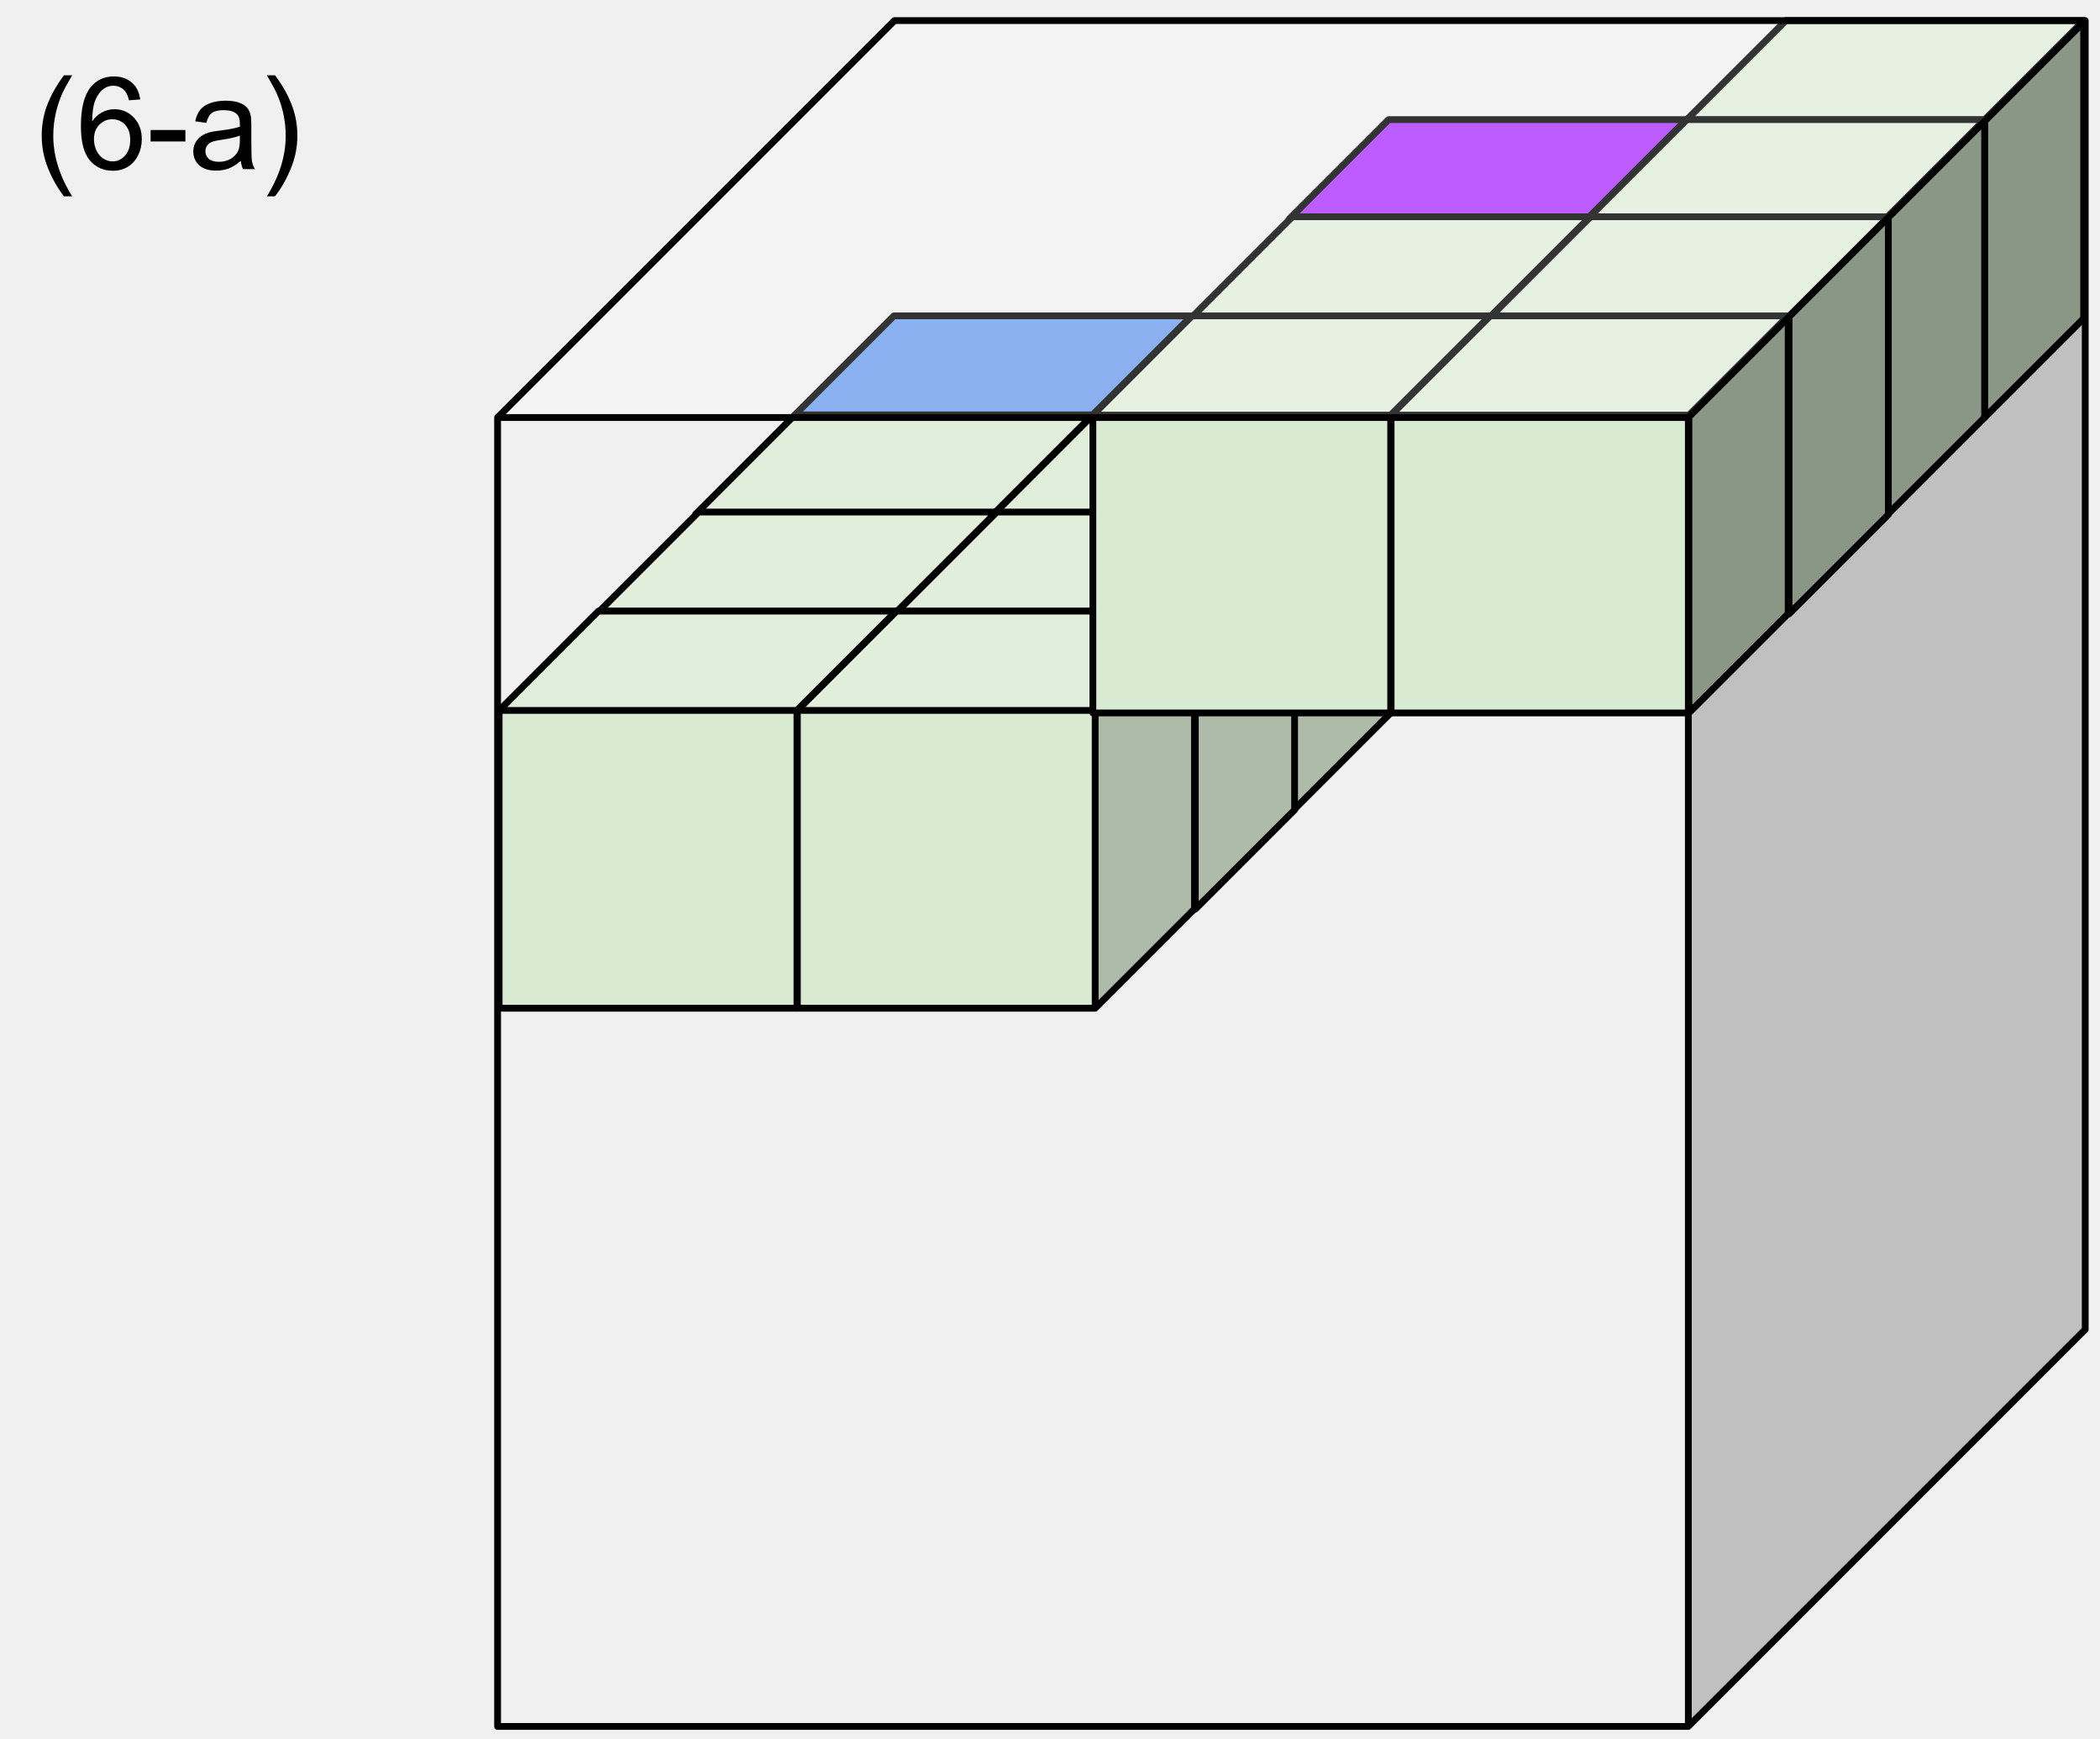
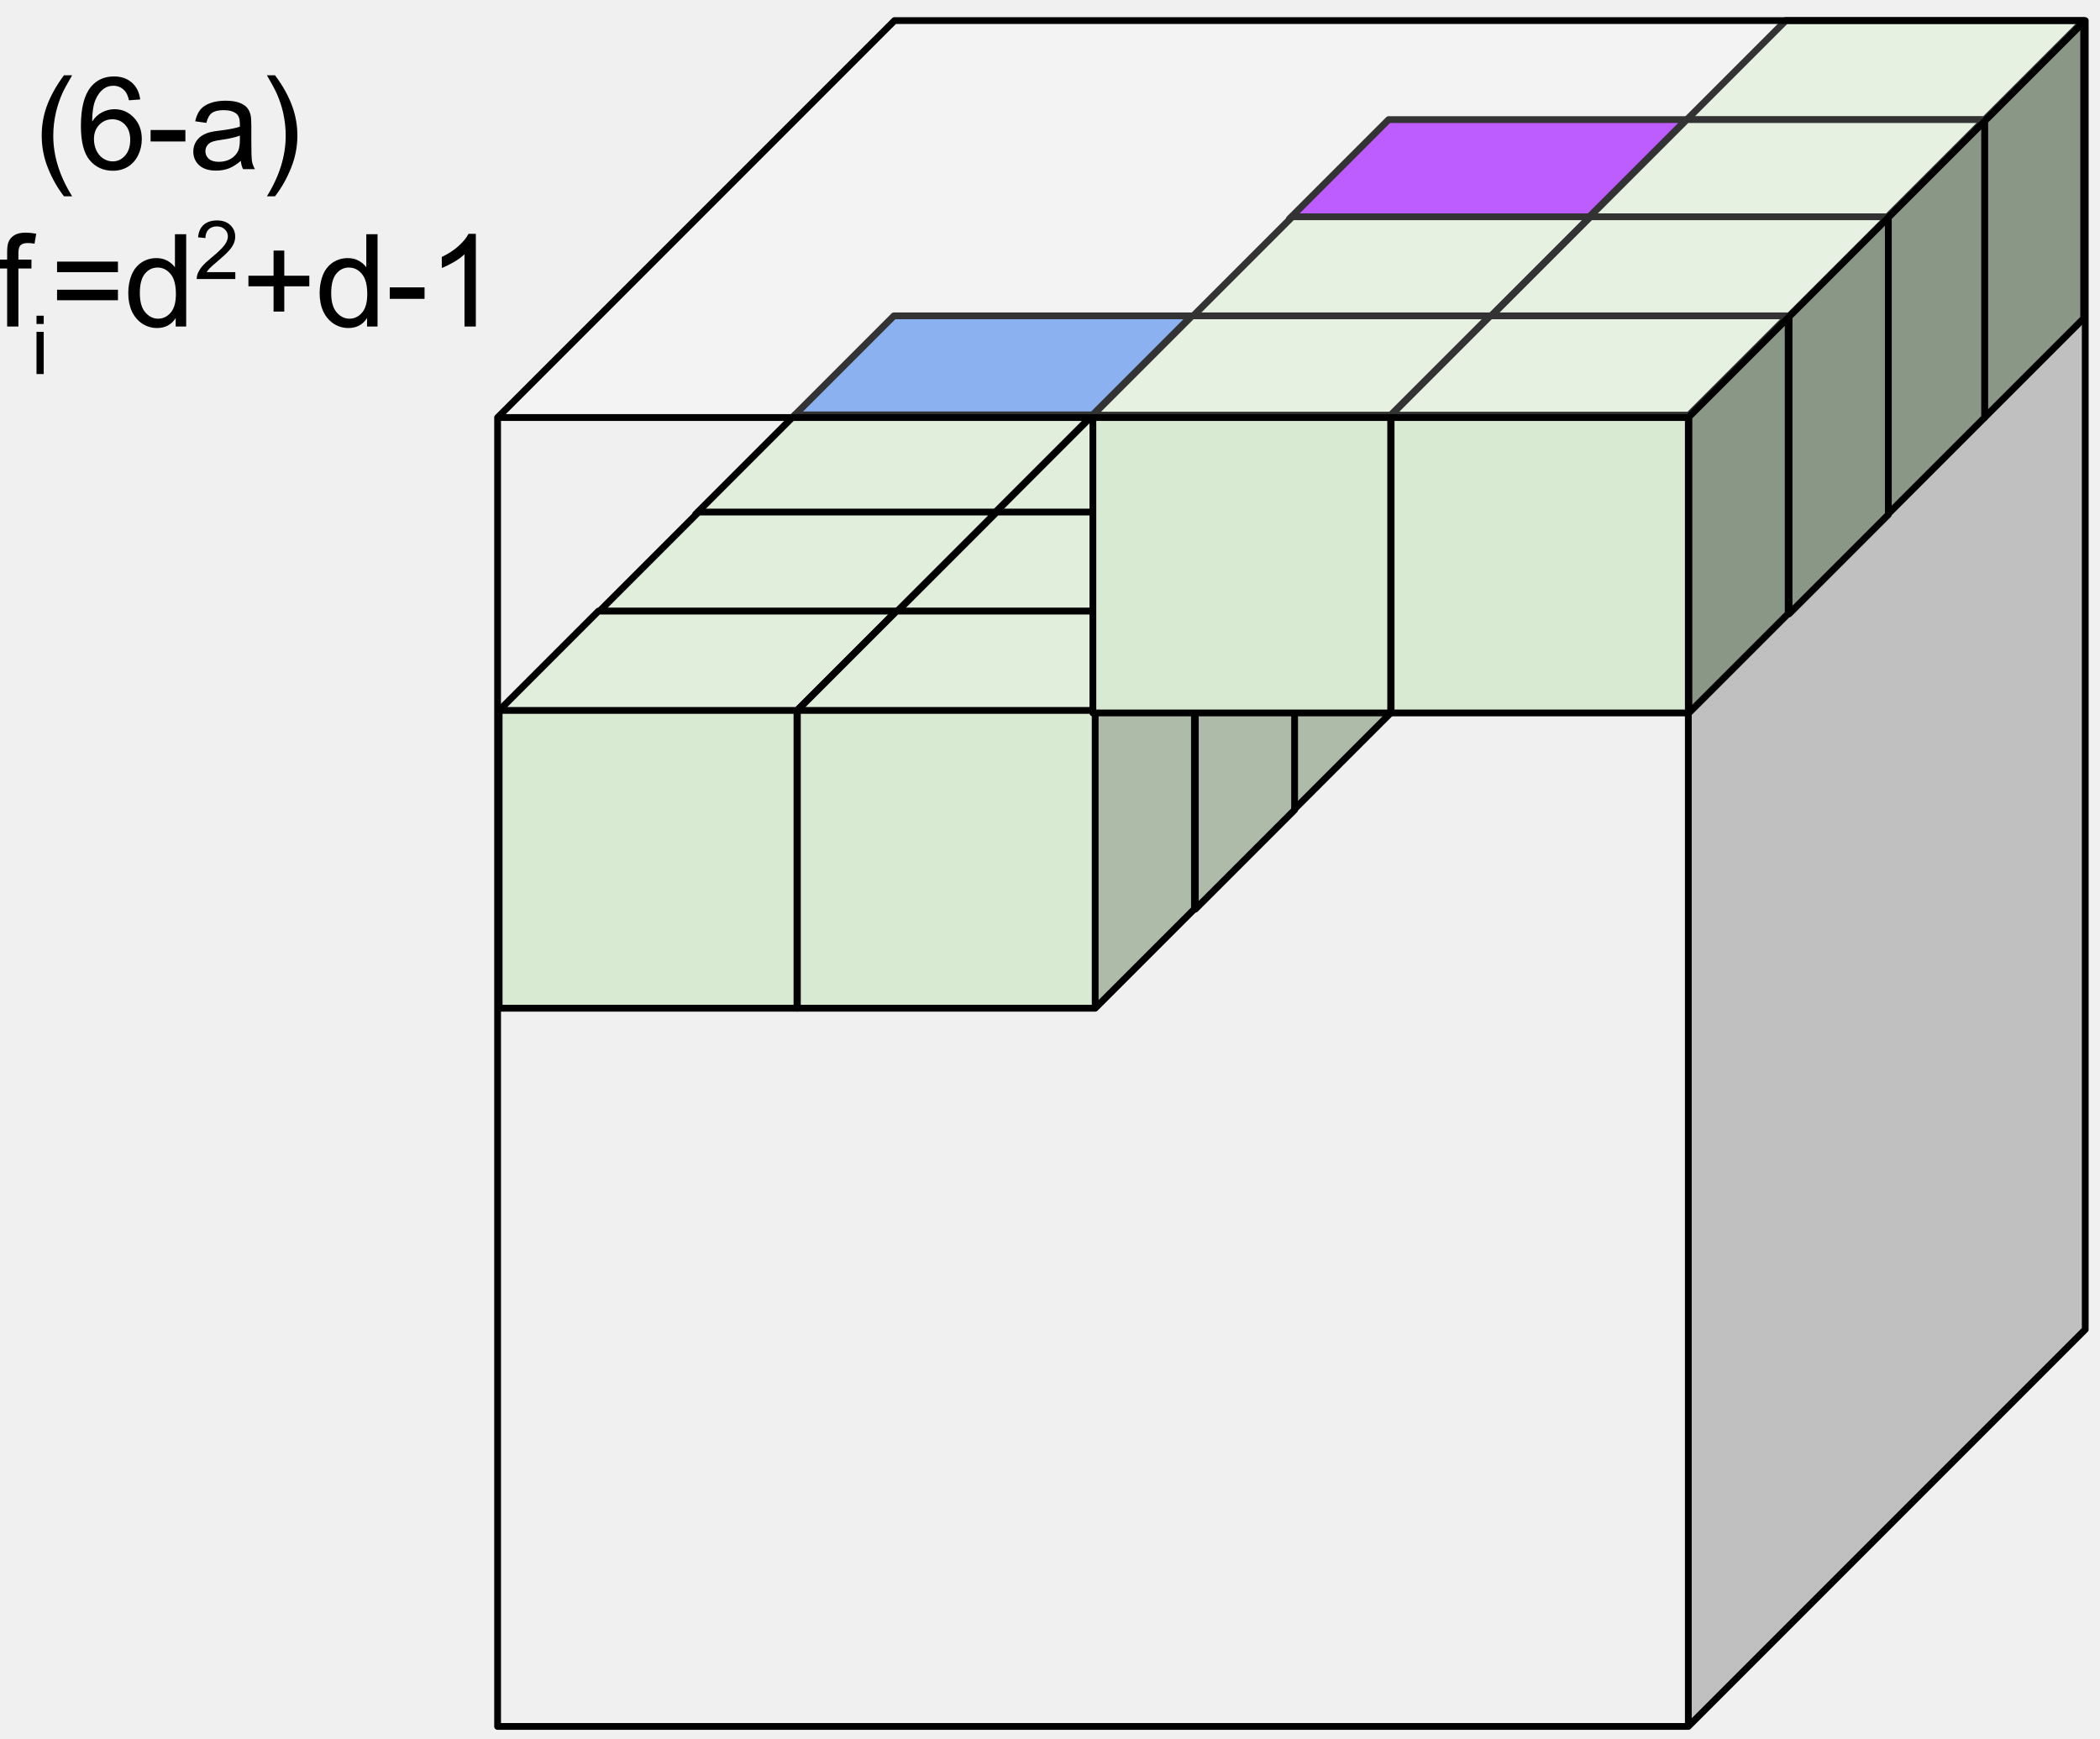
<svg xmlns="http://www.w3.org/2000/svg" version="1.1" viewBox="0.0 0.0 309.331 256.094" fill="none" stroke="none" stroke-linecap="square" stroke-miterlimit="10">
  <clipPath id="p.0">
    <path d="m0 0l309.331 0l0 256.094l-309.331 0l0 -256.094z" clip-rule="nonzero" />
  </clipPath>
  <g clip-path="url(#p.0)">
    <path fill="#000000" fill-opacity="0.0" d="m0 0l309.331 0l0 256.094l-309.331 0z" fill-rule="evenodd" />
    <path fill="#4a86e8" d="m117.052 61.142l43.866 0l0 43.866l-43.866 0z" fill-rule="evenodd" />
    <path fill="#3b6bb9" d="m160.919 61.142l14.622 -14.622l0 43.866l-14.622 14.622z" fill-rule="evenodd" />
    <path fill="#6e9eec" d="m117.052 61.142l14.622 -14.622l43.866 0l-14.622 14.622z" fill-rule="evenodd" />
    <path fill="#000000" fill-opacity="0.0" d="m117.052 61.142l14.622 -14.622l43.866 0l0 43.866l-14.622 14.622l-43.866 0zm0 0l43.866 0l14.622 -14.622m-14.622 14.622l0 43.866" fill-rule="evenodd" />
    <path stroke="#000000" stroke-width="1.0" stroke-linejoin="round" stroke-linecap="butt" d="m117.052 61.142l14.622 -14.622l43.866 0l0 43.866l-14.622 14.622l-43.866 0zm0 0l43.866 0l14.622 -14.622m-14.622 14.622l0 43.866" fill-rule="evenodd" />
    <path fill="#d9ead3" d="m102.465 75.73l43.866 0l0 43.866l-43.866 0z" fill-rule="evenodd" />
    <path fill="#adbba8" d="m146.331 75.73l14.622 -14.622l0 43.866l-14.622 14.622z" fill-rule="evenodd" />
    <path fill="#e0eedb" d="m102.465 75.73l14.622 -14.622l43.866 0l-14.622 14.622z" fill-rule="evenodd" />
    <path fill="#000000" fill-opacity="0.0" d="m102.465 75.73l14.622 -14.622l43.866 0l0 43.866l-14.622 14.622l-43.866 0zm0 0l43.866 0l14.622 -14.622m-14.622 14.622l0 43.866" fill-rule="evenodd" />
    <path stroke="#000000" stroke-width="1.0" stroke-linejoin="round" stroke-linecap="butt" d="m102.465 75.73l14.622 -14.622l43.866 0l0 43.866l-14.622 14.622l-43.866 0zm0 0l43.866 0l14.622 -14.622m-14.622 14.622l0 43.866" fill-rule="evenodd" />
    <path fill="#d9ead3" d="m88.278 90.039l43.866 0l0 43.866l-43.866 0z" fill-rule="evenodd" />
    <path fill="#adbba8" d="m132.144 90.039l14.622 -14.622l0 43.866l-14.622 14.622z" fill-rule="evenodd" />
    <path fill="#e0eedb" d="m88.278 90.039l14.622 -14.622l43.866 0l-14.622 14.622z" fill-rule="evenodd" />
    <path fill="#000000" fill-opacity="0.0" d="m88.278 90.039l14.622 -14.622l43.866 0l0 43.866l-14.622 14.622l-43.866 0zm0 0l43.866 0l14.622 -14.622m-14.622 14.622l0 43.866" fill-rule="evenodd" />
    <path stroke="#000000" stroke-width="1.0" stroke-linejoin="round" stroke-linecap="butt" d="m88.278 90.039l14.622 -14.622l43.866 0l0 43.866l-14.622 14.622l-43.866 0zm0 0l43.866 0l14.622 -14.622m-14.622 14.622l0 43.866" fill-rule="evenodd" />
    <path fill="#d9ead3" d="m73.525 104.63l43.866 0l0 43.866l-43.866 0z" fill-rule="evenodd" />
    <path fill="#adbba8" d="m117.391 104.63l14.622 -14.622l0 43.866l-14.622 14.622z" fill-rule="evenodd" />
    <path fill="#e0eedb" d="m73.525 104.63l14.622 -14.622l43.866 0l-14.622 14.622z" fill-rule="evenodd" />
    <path fill="#000000" fill-opacity="0.0" d="m73.525 104.63l14.622 -14.622l43.866 0l0 43.866l-14.622 14.622l-43.866 0zm0 0l43.866 0l14.622 -14.622m-14.622 14.622l0 43.866" fill-rule="evenodd" />
    <path stroke="#000000" stroke-width="1.0" stroke-linejoin="round" stroke-linecap="butt" d="m73.525 104.63l14.622 -14.622l43.866 0l0 43.866l-14.622 14.622l-43.866 0zm0 0l43.866 0l14.622 -14.622m-14.622 14.622l0 43.866" fill-rule="evenodd" />
    <path fill="#d9ead3" d="m160.982 61.142l43.866 0l0 43.866l-43.866 0z" fill-rule="evenodd" />
    <path fill="#adbba8" d="m204.848 61.142l14.622 -14.622l0 43.866l-14.622 14.622z" fill-rule="evenodd" />
    <path fill="#e0eedb" d="m160.982 61.142l14.622 -14.622l43.866 0l-14.622 14.622z" fill-rule="evenodd" />
    <path fill="#000000" fill-opacity="0.0" d="m160.982 61.142l14.622 -14.622l43.866 0l0 43.866l-14.622 14.622l-43.866 0zm0 0l43.866 0l14.622 -14.622m-14.622 14.622l0 43.866" fill-rule="evenodd" />
    <path stroke="#000000" stroke-width="1.0" stroke-linejoin="round" stroke-linecap="butt" d="m160.982 61.142l14.622 -14.622l43.866 0l0 43.866l-14.622 14.622l-43.866 0zm0 0l43.866 0l14.622 -14.622m-14.622 14.622l0 43.866" fill-rule="evenodd" />
    <path fill="#d9ead3" d="m146.394 75.73l43.866 0l0 43.866l-43.866 0z" fill-rule="evenodd" />
    <path fill="#adbba8" d="m190.26 75.73l14.622 -14.622l0 43.866l-14.622 14.622z" fill-rule="evenodd" />
    <path fill="#e0eedb" d="m146.394 75.73l14.622 -14.622l43.866 0l-14.622 14.622z" fill-rule="evenodd" />
    <path fill="#000000" fill-opacity="0.0" d="m146.394 75.73l14.622 -14.622l43.866 0l0 43.866l-14.622 14.622l-43.866 0zm0 0l43.866 0l14.622 -14.622m-14.622 14.622l0 43.866" fill-rule="evenodd" />
    <path stroke="#000000" stroke-width="1.0" stroke-linejoin="round" stroke-linecap="butt" d="m146.394 75.73l14.622 -14.622l43.866 0l0 43.866l-14.622 14.622l-43.866 0zm0 0l43.866 0l14.622 -14.622m-14.622 14.622l0 43.866" fill-rule="evenodd" />
    <path fill="#d9ead3" d="m132.207 90.039l43.866 0l0 43.866l-43.866 0z" fill-rule="evenodd" />
    <path fill="#adbba8" d="m176.073 90.039l14.622 -14.622l0 43.866l-14.622 14.622z" fill-rule="evenodd" />
    <path fill="#e0eedb" d="m132.207 90.039l14.622 -14.622l43.866 0l-14.622 14.622z" fill-rule="evenodd" />
    <path fill="#000000" fill-opacity="0.0" d="m132.207 90.039l14.622 -14.622l43.866 0l0 43.866l-14.622 14.622l-43.866 0zm0 0l43.866 0l14.622 -14.622m-14.622 14.622l0 43.866" fill-rule="evenodd" />
    <path stroke="#000000" stroke-width="1.0" stroke-linejoin="round" stroke-linecap="butt" d="m132.207 90.039l14.622 -14.622l43.866 0l0 43.866l-14.622 14.622l-43.866 0zm0 0l43.866 0l14.622 -14.622m-14.622 14.622l0 43.866" fill-rule="evenodd" />
    <path fill="#d9ead3" d="m117.454 104.63l43.866 0l0 43.866l-43.866 0z" fill-rule="evenodd" />
    <path fill="#adbba8" d="m161.32 104.63l14.622 -14.622l0 43.866l-14.622 14.622z" fill-rule="evenodd" />
    <path fill="#e0eedb" d="m117.454 104.63l14.622 -14.622l43.866 0l-14.622 14.622z" fill-rule="evenodd" />
    <path fill="#000000" fill-opacity="0.0" d="m117.454 104.63l14.622 -14.622l43.866 0l0 43.866l-14.622 14.622l-43.866 0zm0 0l43.866 0l14.622 -14.622m-14.622 14.622l0 43.866" fill-rule="evenodd" />
    <path stroke="#000000" stroke-width="1.0" stroke-linejoin="round" stroke-linecap="butt" d="m117.454 104.63l14.622 -14.622l43.866 0l0 43.866l-14.622 14.622l-43.866 0zm0 0l43.866 0l14.622 -14.622m-14.622 14.622l0 43.866" fill-rule="evenodd" />
    <path fill="#9900ff" d="m189.921 32.24l43.866 0l0 43.866l-43.866 0z" fill-rule="evenodd" />
    <path fill="#7a00cb" d="m233.787 32.24l14.622 -14.622l0 43.866l-14.622 14.622z" fill-rule="evenodd" />
    <path fill="#ad33ff" d="m189.921 32.24l14.622 -14.622l43.866 0l-14.622 14.622z" fill-rule="evenodd" />
    <path fill="#000000" fill-opacity="0.0" d="m189.921 32.24l14.622 -14.622l43.866 0l0 43.866l-14.622 14.622l-43.866 0zm0 0l43.866 0l14.622 -14.622m-14.622 14.622l0 43.866" fill-rule="evenodd" />
    <path stroke="#000000" stroke-width="1.0" stroke-linejoin="round" stroke-linecap="butt" d="m189.921 32.24l14.622 -14.622l43.866 0l0 43.866l-14.622 14.622l-43.866 0zm0 0l43.866 0l14.622 -14.622m-14.622 14.622l0 43.866" fill-rule="evenodd" />
    <path fill="#d9ead3" d="m175.735 46.55l43.866 0l0 43.866l-43.866 0z" fill-rule="evenodd" />
    <path fill="#adbba8" d="m219.601 46.55l14.622 -14.622l0 43.866l-14.622 14.622z" fill-rule="evenodd" />
    <path fill="#e0eedb" d="m175.735 46.55l14.622 -14.622l43.866 0l-14.622 14.622z" fill-rule="evenodd" />
    <path fill="#000000" fill-opacity="0.0" d="m175.735 46.55l14.622 -14.622l43.866 0l0 43.866l-14.622 14.622l-43.866 0zm0 0l43.866 0l14.622 -14.622m-14.622 14.622l0 43.866" fill-rule="evenodd" />
    <path stroke="#000000" stroke-width="1.0" stroke-linejoin="round" stroke-linecap="butt" d="m175.735 46.55l14.622 -14.622l43.866 0l0 43.866l-14.622 14.622l-43.866 0zm0 0l43.866 0l14.622 -14.622m-14.622 14.622l0 43.866" fill-rule="evenodd" />
    <path fill="#d9ead3" d="m160.982 61.14l43.866 0l0 43.866l-43.866 0z" fill-rule="evenodd" />
    <path fill="#adbba8" d="m204.848 61.14l14.622 -14.622l0 43.866l-14.622 14.622z" fill-rule="evenodd" />
    <path fill="#e0eedb" d="m160.982 61.14l14.622 -14.622l43.866 0l-14.622 14.622z" fill-rule="evenodd" />
    <path fill="#000000" fill-opacity="0.0" d="m160.982 61.14l14.622 -14.622l43.866 0l0 43.866l-14.622 14.622l-43.866 0zm0 0l43.866 0l14.622 -14.622m-14.622 14.622l0 43.866" fill-rule="evenodd" />
    <path stroke="#000000" stroke-width="1.0" stroke-linejoin="round" stroke-linecap="butt" d="m160.982 61.14l14.622 -14.622l43.866 0l0 43.866l-14.622 14.622l-43.866 0zm0 0l43.866 0l14.622 -14.622m-14.622 14.622l0 43.866" fill-rule="evenodd" />
    <path fill="#d9ead3" d="m248.438 17.652l43.866 0l0 43.866l-43.866 0z" fill-rule="evenodd" />
    <path fill="#adbba8" d="m292.304 17.652l14.622 -14.622l0 43.866l-14.622 14.622z" fill-rule="evenodd" />
    <path fill="#e0eedb" d="m248.438 17.652l14.622 -14.622l43.866 0l-14.622 14.622z" fill-rule="evenodd" />
    <path fill="#000000" fill-opacity="0.0" d="m248.438 17.652l14.622 -14.622l43.866 0l0 43.866l-14.622 14.622l-43.866 0zm0 0l43.866 0l14.622 -14.622m-14.622 14.622l0 43.866" fill-rule="evenodd" />
    <path stroke="#000000" stroke-width="1.0" stroke-linejoin="round" stroke-linecap="butt" d="m248.438 17.652l14.622 -14.622l43.866 0l0 43.866l-14.622 14.622l-43.866 0zm0 0l43.866 0l14.622 -14.622m-14.622 14.622l0 43.866" fill-rule="evenodd" />
    <path fill="#d9ead3" d="m233.85 32.24l43.866 0l0 43.866l-43.866 0z" fill-rule="evenodd" />
    <path fill="#adbba8" d="m277.717 32.24l14.622 -14.622l0 43.866l-14.622 14.622z" fill-rule="evenodd" />
    <path fill="#e0eedb" d="m233.85 32.24l14.622 -14.622l43.866 0l-14.622 14.622z" fill-rule="evenodd" />
    <path fill="#000000" fill-opacity="0.0" d="m233.85 32.24l14.622 -14.622l43.866 0l0 43.866l-14.622 14.622l-43.866 0zm0 0l43.866 0l14.622 -14.622m-14.622 14.622l0 43.866" fill-rule="evenodd" />
    <path stroke="#000000" stroke-width="1.0" stroke-linejoin="round" stroke-linecap="butt" d="m233.85 32.24l14.622 -14.622l43.866 0l0 43.866l-14.622 14.622l-43.866 0zm0 0l43.866 0l14.622 -14.622m-14.622 14.622l0 43.866" fill-rule="evenodd" />
    <path fill="#d9ead3" d="m219.664 46.55l43.866 0l0 43.866l-43.866 0z" fill-rule="evenodd" />
    <path fill="#adbba8" d="m263.53 46.55l14.622 -14.622l0 43.866l-14.622 14.622z" fill-rule="evenodd" />
    <path fill="#e0eedb" d="m219.664 46.55l14.622 -14.622l43.866 0l-14.622 14.622z" fill-rule="evenodd" />
    <path fill="#000000" fill-opacity="0.0" d="m219.664 46.55l14.622 -14.622l43.866 0l0 43.866l-14.622 14.622l-43.866 0zm0 0l43.866 0l14.622 -14.622m-14.622 14.622l0 43.866" fill-rule="evenodd" />
    <path stroke="#000000" stroke-width="1.0" stroke-linejoin="round" stroke-linecap="butt" d="m219.664 46.55l14.622 -14.622l43.866 0l0 43.866l-14.622 14.622l-43.866 0zm0 0l43.866 0l14.622 -14.622m-14.622 14.622l0 43.866" fill-rule="evenodd" />
    <path fill="#d9ead3" d="m204.911 61.14l43.866 0l0 43.866l-43.866 0z" fill-rule="evenodd" />
    <path fill="#adbba8" d="m248.777 61.14l14.622 -14.622l0 43.866l-14.622 14.622z" fill-rule="evenodd" />
    <path fill="#e0eedb" d="m204.911 61.14l14.622 -14.622l43.866 0l-14.622 14.622z" fill-rule="evenodd" />
    <path fill="#000000" fill-opacity="0.0" d="m204.911 61.14l14.622 -14.622l43.866 0l0 43.866l-14.622 14.622l-43.866 0zm0 0l43.866 0l14.622 -14.622m-14.622 14.622l0 43.866" fill-rule="evenodd" />
    <path stroke="#000000" stroke-width="1.0" stroke-linejoin="round" stroke-linecap="butt" d="m204.911 61.14l14.622 -14.622l43.866 0l0 43.866l-14.622 14.622l-43.866 0zm0 0l43.866 0l14.622 -14.622m-14.622 14.622l0 43.866" fill-rule="evenodd" />
    <path fill="#000000" fill-opacity="0.0" d="m-4.013 -2.008l63.969 0l0 26.961l-63.969 0z" fill-rule="evenodd" />
    <path fill="#000000" d="m9.424 28.912q-1.375 -1.75 -2.328 -4.078q-0.953 -2.344 -0.953 -4.844q0 -2.219 0.703 -4.234q0.844 -2.344 2.578 -4.672l1.203 0q-1.125 1.922 -1.484 2.75q-0.562 1.281 -0.891 2.672q-0.406 1.734 -0.406 3.484q0 4.469 2.781 8.922l-1.203 0zm11.228 -14.266l-1.656 0.125q-0.219 -0.984 -0.641 -1.422q-0.672 -0.719 -1.656 -0.719q-0.813 0 -1.406 0.438q-0.797 0.578 -1.25 1.688q-0.453 1.094 -0.469 3.141q0.609 -0.922 1.469 -1.359q0.875 -0.453 1.828 -0.453q1.672 0 2.844 1.234q1.172 1.234 1.172 3.172q0 1.281 -0.547 2.391q-0.547 1.094 -1.516 1.688q-0.969 0.578 -2.188 0.578q-2.094 0 -3.406 -1.531q-1.312 -1.547 -1.312 -5.062q0 -3.953 1.453 -5.734q1.266 -1.562 3.422 -1.562q1.609 0 2.625 0.906q1.031 0.891 1.234 2.484zm-6.813 5.859q0 0.859 0.359 1.656q0.375 0.781 1.031 1.203q0.656 0.406 1.375 0.406q1.062 0 1.812 -0.844q0.766 -0.859 0.766 -2.328q0 -1.406 -0.75 -2.219q-0.75 -0.812 -1.891 -0.812q-1.125 0 -1.922 0.812q-0.781 0.812 -0.781 2.125zm8.344 0.328l0 -1.688l5.125 0l0 1.688l-5.125 0zm13.291 2.859q-0.938 0.797 -1.797 1.125q-0.859 0.312 -1.844 0.312q-1.609 0 -2.484 -0.781q-0.875 -0.797 -0.875 -2.031q0 -0.734 0.328 -1.328q0.328 -0.594 0.859 -0.953q0.531 -0.359 1.203 -0.547q0.5 -0.141 1.484 -0.25q2.031 -0.25 2.984 -0.578q0 -0.344 0 -0.438q0 -1.016 -0.469 -1.438q-0.641 -0.562 -1.906 -0.562q-1.172 0 -1.734 0.406q-0.562 0.406 -0.828 1.469l-1.641 -0.234q0.234 -1.047 0.734 -1.688q0.516 -0.641 1.469 -0.984q0.969 -0.359 2.25 -0.359q1.266 0 2.047 0.297q0.781 0.297 1.156 0.75q0.375 0.453 0.516 1.141q0.094 0.422 0.094 1.531l0 2.234q0 2.328 0.094 2.953q0.109 0.609 0.438 1.172l-1.75 0q-0.266 -0.516 -0.328 -1.219zm-0.141 -3.719q-0.906 0.359 -2.734 0.625q-1.031 0.141 -1.453 0.328q-0.422 0.188 -0.656 0.547q-0.234 0.359 -0.234 0.797q0 0.672 0.5 1.125q0.516 0.438 1.484 0.438q0.969 0 1.719 -0.422q0.75 -0.438 1.109 -1.156q0.266 -0.578 0.266 -1.672l0 -0.609zm5.173 8.938l-1.188 0q2.766 -4.453 2.766 -8.922q0 -1.734 -0.391 -3.453q-0.328 -1.391 -0.891 -2.672q-0.359 -0.844 -1.484 -2.781l1.188 0q1.75 2.328 2.578 4.672q0.719 2.016 0.719 4.234q0 2.5 -0.969 4.844q-0.953 2.328 -2.328 4.078z" fill-rule="nonzero" />
    <path fill="#000000" fill-opacity="0.0" d="m73.297 61.495l175.394 0l0 192.78l-175.394 0z" fill-rule="evenodd" />
    <path fill="#000000" fill-opacity="0.0" d="m248.69 61.495l58.465 -58.465l0 192.78l-58.465 58.465z" fill-rule="evenodd" />
    <path fill="#000000" fill-opacity="0.0" d="m73.297 61.495l58.465 -58.465l175.394 0l-58.465 58.465z" fill-rule="evenodd" />
    <path fill="#000000" fill-opacity="0.0" d="m73.297 61.495l58.465 -58.465l175.394 0l0 192.78l-58.465 58.465l-175.394 0zm0 0l175.394 0l58.465 -58.465m-58.465 58.465l0 192.78" fill-rule="evenodd" />
    <path fill="#000000" fill-opacity="0.2" d="m248.69 61.495l58.465 -58.465l0 192.78l-58.465 58.465z" fill-rule="evenodd" />
    <path fill="#ffffff" fill-opacity="0.2" d="m73.297 61.495l58.465 -58.465l175.394 0l-58.465 58.465z" fill-rule="evenodd" />
    <path stroke="#000000" stroke-width="1.0" stroke-linejoin="round" stroke-linecap="butt" d="m73.297 61.495l58.465 -58.465l175.394 0l0 192.78l-58.465 58.465l-175.394 0zm0 0l175.394 0l58.465 -58.465m-58.465 58.465l0 192.78" fill-rule="evenodd" />
+     <path fill="#000000" fill-opacity="0.0" d="m-9.604 21.173l231.213 0l0 26.961l-231.213 0z" fill-rule="evenodd" />
+     <path fill="#000000" d="m1.053 48.093l0 -8.547l-1.484 0l0 -1.312l1.484 0l0 -1.047q0 -0.984 0.172 -1.469q0.234 -0.656 0.844 -1.047q0.609 -0.406 1.703 -0.406q0.703 0 1.563 0.156l-0.25 1.469q-0.516 -0.094 -0.984 -0.094q-0.766 0 -1.078 0.328q-0.312 0.312 -0.312 1.203l0 0.906l1.922 0l0 1.312l-1.922 0l0 8.547l-1.656 0z" fill-rule="nonzero" />
+     <path fill="#000000" d="m5.377 47.718l0 -1.219l1.062 0l0 1.219l-1.062 0zm0 7.375l0 -6.219l1.062 0l0 6.219l-1.062 0z" fill-rule="nonzero" />
+     <path fill="#000000" d="m17.374 40.093l-8.969 0l0 -1.562l8.969 0l0 1.562zm0 4.125l-8.969 0l0 -1.547l8.969 0l0 1.547zm8.504 3.875l0 -1.25q-0.938 1.469 -2.75 1.469q-1.172 0 -2.172 -0.641q-0.984 -0.656 -1.531 -1.812q-0.531 -1.172 -0.531 -2.688q0 -1.469 0.484 -2.672q0.5 -1.203 1.469 -1.844q0.984 -0.641 2.203 -0.641q0.891 0 1.578 0.375q0.703 0.375 1.141 0.984l0 -4.875l1.656 0l0 13.594l-1.547 0zm-5.281 -4.922q0 1.891 0.797 2.828q0.812 0.938 1.891 0.938q1.094 0 1.859 -0.891q0.766 -0.891 0.766 -2.734q0 -2.016 -0.781 -2.953q-0.781 -0.953 -1.922 -0.953q-1.109 0 -1.859 0.906q-0.75 0.906 -0.75 2.859z" fill-rule="nonzero" />
+     <path fill="#000000" d="m34.66 40.078l0 1.016l-5.687 0q0 -0.375 0.125 -0.734q0.219 -0.578 0.688 -1.141q0.484 -0.562 1.391 -1.297q1.406 -1.156 1.891 -1.828q0.5 -0.672 0.5 -1.266q0 -0.625 -0.453 -1.047q-0.453 -0.438 -1.172 -0.438q-0.766 0 -1.219 0.453q-0.453 0.453 -0.469 1.266l-1.078 -0.109q0.109 -1.219 0.828 -1.844q0.734 -0.641 1.969 -0.641q1.234 0 1.953 0.688q0.719 0.688 0.719 1.703q0 0.516 -0.219 1.016q-0.203 0.484 -0.703 1.047q-0.484 0.547 -1.609 1.5q-0.953 0.797 -1.234 1.094q-0.266 0.281 -0.438 0.562l4.219 0z" fill-rule="nonzero" />
+     <path fill="#000000" d="m40.296 45.89l0 -3.719l-3.703 0l0 -1.562l3.703 0l0 -3.703l1.578 0l0 3.703l3.688 0l0 1.562l-3.688 0l0 3.719l-1.578 0zm13.77 2.203l0 -1.25q-0.938 1.469 -2.75 1.469q-1.172 0 -2.172 -0.641q-0.984 -0.656 -1.531 -1.812q-0.531 -1.172 -0.531 -2.688q0 -1.469 0.484 -2.672q0.5 -1.203 1.469 -1.844q0.984 -0.641 2.203 -0.641q0.891 0 1.578 0.375q0.703 0.375 1.141 0.984l0 -4.875l1.656 0l0 13.594l-1.547 0zm-5.281 -4.922q0 1.891 0.797 2.828q0.812 0.938 1.891 0.938q1.094 0 1.859 -0.891q0.766 -0.891 0.766 -2.734q0 -2.016 -0.781 -2.953q-0.781 -0.953 -1.922 -0.953q-1.109 0 -1.859 0.906q-0.75 0.906 -0.75 2.859zm8.626 0.844l0 -1.688l5.125 0l0 1.688l-5.125 0zm12.681 4.078l-1.672 0l0 -10.641q-0.594 0.578 -1.578 1.156q-0.984 0.562 -1.766 0.859l0 -1.625q1.406 -0.656 2.453 -1.594q1.047 -0.938 1.484 -1.812l1.078 0l0 13.656z" fill-rule="nonzero" />
  </g>
</svg>
